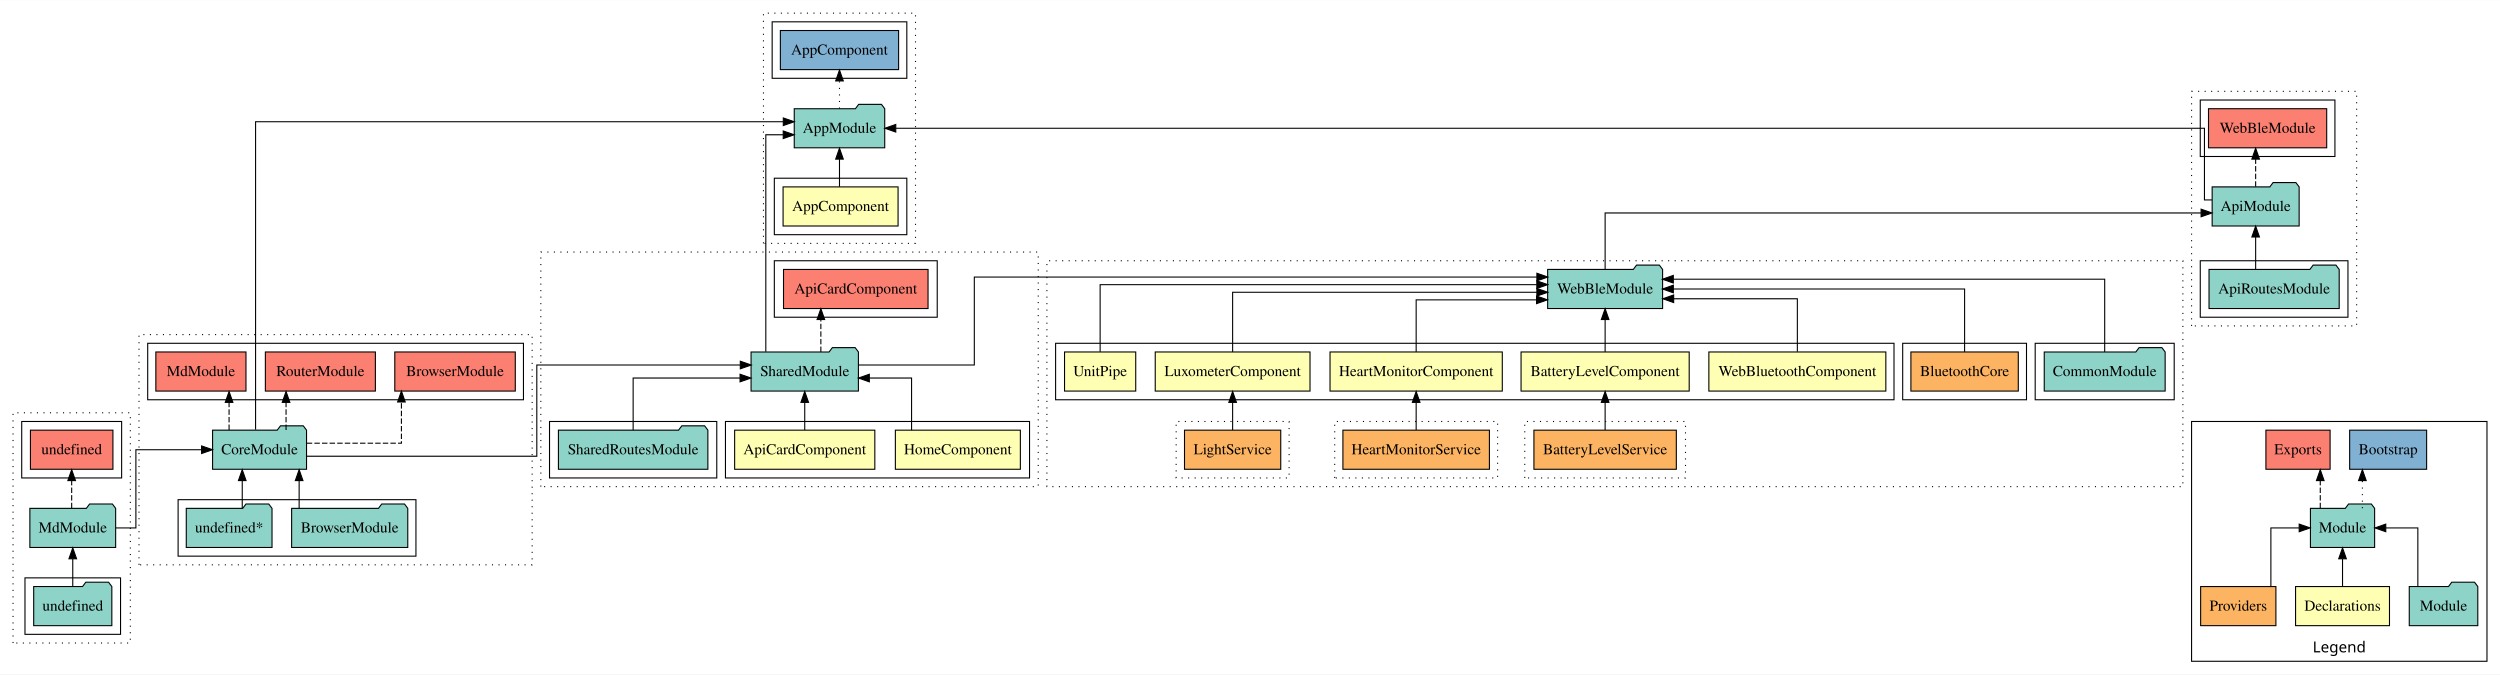
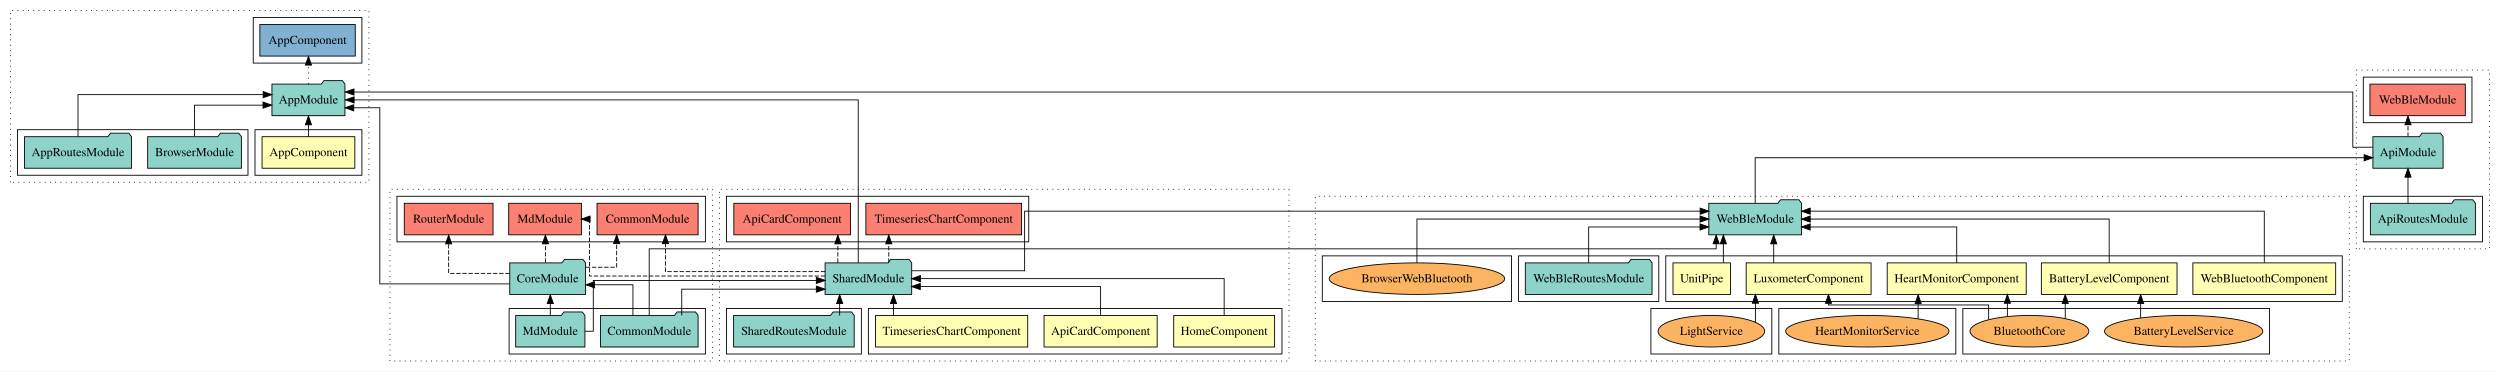
- <svg xmlns="http://www.w3.org/2000/svg" width="2302pt" height="621pt" viewBox="0.00 0.00 2302.00 620.80">
-   <g id="graph0" class="graph" transform="scale(1 1) rotate(0) translate(4 616.8)">
-     <polygon fill="white" stroke="none" points="-4,4 -4,-616.8 2298,-616.8 2298,4 -4,4" />
+ <svg xmlns="http://www.w3.org/2000/svg" width="2853pt" height="424pt" viewBox="0.00 0.00 2853.00 424.00">
+   <g id="graph0" class="graph" transform="scale(1 1) rotate(0) translate(4 420)">
+     <polygon fill="white" stroke="none" points="-4,4 -4,-420 2849,-420 2849,4 -4,4" />
    <g id="clust1" class="cluster">
-       <polygon fill="none" stroke="black" stroke-dasharray="1,5" points="8,-24.8 8,-236.8 116,-236.8 116,-24.8 8,-24.8" />
+       <polygon fill="none" stroke="black" stroke-dasharray="1,5" points="441,-8 441,-204 809,-204 809,-8 441,-8" />
    </g>
    <g id="clust3" class="cluster">
-       <polygon fill="none" stroke="black" points="19,-32.8 19,-84.8 107,-84.8 107,-32.8 19,-32.8" />
+       <polygon fill="none" stroke="black" points="577,-16 577,-68 801,-68 801,-16 577,-16" />
    </g>
    <g id="clust4" class="cluster">
-       <polygon fill="none" stroke="black" points="16,-176.8 16,-228.8 108,-228.8 108,-176.8 16,-176.8" />
+       <polygon fill="none" stroke="black" points="449,-144 449,-196 801,-196 801,-144 449,-144" />
    </g>
    <g id="clust7" class="cluster">
-       <polygon fill="none" stroke="black" stroke-dasharray="1,5" points="124,-96.8 124,-308.8 486,-308.8 486,-96.8 124,-96.8" />
-     </g>
-     <g id="clust9" class="cluster">
-       <polygon fill="none" stroke="black" points="160,-104.8 160,-156.8 379,-156.8 379,-104.8 160,-104.8" />
-     </g>
-     <g id="clust10" class="cluster">
-       <polygon fill="none" stroke="black" points="132,-248.8 132,-300.8 478,-300.8 478,-248.8 132,-248.8" />
+       <polygon fill="none" stroke="black" stroke-dasharray="1,5" points="817,-8 817,-204 1467,-204 1467,-8 817,-8" />
+     </g>
+     <g id="clust8" class="cluster">
+       <polygon fill="none" stroke="black" points="987,-16 987,-68 1459,-68 1459,-16 987,-16" />
+     </g>
+     <g id="clust12" class="cluster">
+       <polygon fill="none" stroke="black" points="825,-16 825,-68 979,-68 979,-16 825,-16" />
    </g>
    <g id="clust13" class="cluster">
-       <polygon fill="none" stroke="black" stroke-dasharray="1,5" points="494,-168.8 494,-384.8 952,-384.8 952,-168.8 494,-168.8" />
-     </g>
-     <g id="clust14" class="cluster">
-       <polygon fill="none" stroke="black" points="664,-176.8 664,-228.8 944,-228.8 944,-176.8 664,-176.8" />
+       <polygon fill="none" stroke="black" points="825,-144 825,-196 1170,-196 1170,-144 825,-144" />
+     </g>
+     <g id="clust16" class="cluster">
+       <polygon fill="none" stroke="black" stroke-dasharray="1,5" points="1497,-8 1497,-196 2677,-196 2677,-8 1497,-8" />
    </g>
    <g id="clust17" class="cluster">
-       <polygon fill="none" stroke="black" points="502,-176.8 502,-228.8 656,-228.8 656,-176.8 502,-176.8" />
-     </g>
-     <g id="clust18" class="cluster">
-       <polygon fill="none" stroke="black" points="709,-324.8 709,-376.8 859,-376.8 859,-324.8 709,-324.8" />
+       <polygon fill="none" stroke="black" points="1897,-76 1897,-128 2669,-128 2669,-76 1897,-76" />
+     </g>
+     <g id="clust19" class="cluster">
+       <polygon fill="none" stroke="black" points="2236,-16 2236,-68 2586,-68 2586,-16 2236,-16" />
+     </g>
+     <g id="clust20" class="cluster">
+       <polygon fill="none" stroke="black" points="2026,-16 2026,-68 2228,-68 2228,-16 2026,-16" />
    </g>
    <g id="clust21" class="cluster">
-       <polygon fill="none" stroke="black" stroke-dasharray="1,5" points="960,-168.8 960,-376.8 2006,-376.8 2006,-168.8 960,-168.8" />
-     </g>
-     <g id="clust22" class="cluster">
-       <polygon fill="none" stroke="black" points="968,-248.8 968,-300.8 1740,-300.8 1740,-248.8 968,-248.8" />
-     </g>
-     <g id="clust28" class="cluster">
-       <polygon fill="none" stroke="black" points="1870,-248.8 1870,-300.8 1998,-300.8 1998,-248.8 1870,-248.8" />
-     </g>
-     <g id="clust31" class="cluster">
-       <polygon fill="none" stroke="black" points="1748,-248.8 1748,-300.8 1862,-300.8 1862,-248.8 1748,-248.8" />
-     </g>
-     <g id="clust24" class="cluster">
-       <polygon fill="none" stroke="black" stroke-dasharray="1,5" points="1400,-176.8 1400,-228.8 1548,-228.8 1548,-176.8 1400,-176.8" />
-     </g>
-     <g id="clust25" class="cluster">
-       <polygon fill="none" stroke="black" stroke-dasharray="1,5" points="1225,-176.8 1225,-228.8 1375,-228.8 1375,-176.8 1225,-176.8" />
+       <polygon fill="none" stroke="black" points="1880,-16 1880,-68 2018,-68 2018,-16 1880,-16" />
+     </g>
+     <g id="clust23" class="cluster">
+       <polygon fill="none" stroke="black" points="1729,-76 1729,-128 1889,-128 1889,-76 1729,-76" />
    </g>
    <g id="clust26" class="cluster">
-       <polygon fill="none" stroke="black" stroke-dasharray="1,5" points="1079,-176.8 1079,-228.8 1183,-228.8 1183,-176.8 1079,-176.8" />
-     </g>
-     <g id="clust32" class="cluster">
-       <polygon fill="none" stroke="black" stroke-dasharray="1,5" points="2014,-316.8 2014,-532.8 2166,-532.8 2166,-316.8 2014,-316.8" />
+       <polygon fill="none" stroke="black" points="1505,-76 1505,-128 1721,-128 1721,-76 1505,-76" />
+     </g>
+     <g id="clust27" class="cluster">
+       <polygon fill="none" stroke="black" stroke-dasharray="1,5" points="2685,-136 2685,-340 2837,-340 2837,-136 2685,-136" />
+     </g>
+     <g id="clust29" class="cluster">
+       <polygon fill="none" stroke="black" points="2693,-144 2693,-196 2829,-196 2829,-144 2693,-144" />
+     </g>
+     <g id="clust30" class="cluster">
+       <polygon fill="none" stroke="black" points="2693,-280 2693,-332 2817,-332 2817,-280 2693,-280" />
+     </g>
+     <g id="clust33" class="cluster">
+       <polygon fill="none" stroke="black" stroke-dasharray="1,5" points="8,-212 8,-408 417,-408 417,-212 8,-212" />
    </g>
    <g id="clust34" class="cluster">
-       <polygon fill="none" stroke="black" points="2022,-324.8 2022,-376.8 2158,-376.8 2158,-324.8 2022,-324.8" />
-     </g>
-     <g id="clust35" class="cluster">
-       <polygon fill="none" stroke="black" points="2022,-472.8 2022,-524.8 2146,-524.8 2146,-472.8 2022,-472.8" />
+       <polygon fill="none" stroke="black" points="287,-220 287,-272 409,-272 409,-220 287,-220" />
+     </g>
+     <g id="clust36" class="cluster">
+       <polygon fill="none" stroke="black" points="16,-220 16,-272 279,-272 279,-220 16,-220" />
    </g>
    <g id="clust38" class="cluster">
-       <polygon fill="none" stroke="black" stroke-dasharray="1,5" points="699,-392.8 699,-604.8 839,-604.8 839,-392.8 699,-392.8" />
-     </g>
-     <g id="clust39" class="cluster">
-       <polygon fill="none" stroke="black" points="709,-400.8 709,-452.8 831,-452.8 831,-400.8 709,-400.8" />
-     </g>
-     <g id="clust43" class="cluster">
-       <polygon fill="none" stroke="black" points="707,-544.8 707,-596.8 831,-596.8 831,-544.8 707,-544.8" />
-     </g>
-     <g id="clust45" class="cluster">
-       <polygon fill="none" stroke="black" points="2014,-8 2014,-228.8 2286,-228.8 2286,-8 2014,-8" />
-       <text text-anchor="middle" x="2150" y="-16.2" font-family="sans-serif" font-size="14.00">Legend</text>
+       <polygon fill="none" stroke="black" points="285,-348 285,-400 409,-400 409,-348 285,-348" />
    </g>
    <g id="node1" class="node">
-       <polygon fill="#8dd3c7" stroke="black" points="98.98,-76.8 95.98,-80.8 74.98,-80.8 71.98,-76.8 27.02,-76.8 27.02,-40.8 98.98,-40.8 98.98,-76.8" />
-       <text text-anchor="middle" x="63" y="-54.6" font-family="Times,serif" font-size="14.00">undefined</text>
+       <polygon fill="#8dd3c7" stroke="black" points="792.668,-60 789.668,-64 768.668,-64 765.668,-60 681.332,-60 681.332,-24 792.668,-24 792.668,-60" />
+       <text text-anchor="middle" x="737" y="-37.8" font-family="Times,serif" font-size="14.00">CommonModule</text>
+     </g>
+     <g id="node3" class="node">
+       <polygon fill="#8dd3c7" stroke="black" points="664.262,-120 661.262,-124 640.262,-124 637.262,-120 577.738,-120 577.738,-84 664.262,-84 664.262,-120" />
+       <text text-anchor="middle" x="621" y="-97.8" font-family="Times,serif" font-size="14.00">CoreModule</text>
+     </g>
+     <g id="edge1" class="edge">
+       <path fill="none" stroke="black" d="M718.305,-60.24C718.305,-75.571 718.305,-95 718.305,-95 718.305,-95 674.53,-95 674.53,-95" />
+       <polygon fill="black" stroke="black" points="674.53,-91.5 664.53,-95 674.53,-98.5 674.53,-91.5" />
+     </g>
+     <g id="node10" class="node">
+       <polygon fill="#8dd3c7" stroke="black" points="1036.42,-120 1033.42,-124 1012.42,-124 1009.42,-120 937.577,-120 937.577,-84 1036.42,-84 1036.42,-120" />
+       <text text-anchor="middle" x="987" y="-97.8" font-family="Times,serif" font-size="14.00">SharedModule</text>
+     </g>
+     <g id="edge10" class="edge">
+       <path fill="none" stroke="black" d="M774.014,-60.147C774.014,-73.74 774.014,-90 774.014,-90 774.014,-90 927.601,-90 927.601,-90" />
+       <polygon fill="black" stroke="black" points="927.601,-93.5 937.601,-90 927.601,-86.5 927.601,-93.5" />
+     </g>
+     <g id="node19" class="node">
+       <polygon fill="#8dd3c7" stroke="black" points="2051.92,-188 2048.92,-192 2027.92,-192 2024.92,-188 1946.08,-188 1946.08,-152 2051.92,-152 2051.92,-188" />
+       <text text-anchor="middle" x="1999" y="-165.8" font-family="Times,serif" font-size="14.00">WebBleModule</text>
+     </g>
+     <g id="edge27" class="edge">
+       <path fill="none" stroke="black" d="M736.875,-60.124C736.875,-87.439 736.875,-136 736.875,-136 736.875,-136 1954.49,-136 1954.49,-136 1954.49,-136 1954.49,-141.806 1954.49,-141.806" />
+       <polygon fill="black" stroke="black" points="1950.99,-141.806 1954.49,-151.806 1957.99,-141.806 1950.99,-141.806" />
    </g>
    <g id="node2" class="node">
-       <polygon fill="#8dd3c7" stroke="black" points="102.494,-148.8 99.494,-152.8 78.494,-152.8 75.494,-148.8 23.506,-148.8 23.506,-112.8 102.494,-112.8 102.494,-148.8" />
-       <text text-anchor="middle" x="63" y="-126.6" font-family="Times,serif" font-size="14.00">MdModule</text>
-     </g>
-     <g id="edge1" class="edge">
-       <path fill="none" stroke="black" d="M63,-76.969C63,-76.969 63,-102.387 63,-102.387" />
-       <polygon fill="black" stroke="black" points="59.5,-102.387 63,-112.387 66.5,-102.387 59.5,-102.387" />
-     </g>
-     <g id="node3" class="node">
-       <polygon fill="#fb8072" stroke="black" points="99.982,-220.8 24.018,-220.8 24.018,-184.8 99.982,-184.8 99.982,-220.8" />
-       <text text-anchor="middle" x="62" y="-198.6" font-family="Times,serif" font-size="14.00">undefined </text>
+       <polygon fill="#8dd3c7" stroke="black" points="663.494,-60 660.494,-64 639.494,-64 636.494,-60 584.506,-60 584.506,-24 663.494,-24 663.494,-60" />
+       <text text-anchor="middle" x="624" y="-37.8" font-family="Times,serif" font-size="14.00">MdModule</text>
    </g>
    <g id="edge2" class="edge">
-       <path fill="none" stroke="black" stroke-dasharray="5,2" d="M62,-148.969C62,-148.969 62,-174.387 62,-174.387" />
-       <polygon fill="black" stroke="black" points="58.5,-174.387 62,-184.387 65.5,-174.387 58.5,-174.387" />
+       <path fill="none" stroke="black" d="M624,-60.002C624,-60.002 624,-73.595 624,-73.595" />
+       <polygon fill="black" stroke="black" points="620.5,-73.595 624,-83.595 627.5,-73.595 620.5,-73.595" />
+     </g>
+     <g id="edge9" class="edge">
+       <path fill="none" stroke="black" d="M663.61,-42C669.189,-42 673.071,-42 673.071,-42 673.071,-42 673.071,-100 673.071,-100 673.071,-100 927.603,-100 927.603,-100" />
+       <polygon fill="black" stroke="black" points="927.603,-103.5 937.603,-100 927.603,-96.5 927.603,-103.5" />
+     </g>
+     <g id="node4" class="node">
+       <polygon fill="#fb8072" stroke="black" points="792.668,-188 677.332,-188 677.332,-152 792.668,-152 792.668,-188" />
+       <text text-anchor="middle" x="735" y="-165.8" font-family="Times,serif" font-size="14.00">CommonModule </text>
+     </g>
+     <g id="edge3" class="edge">
+       <path fill="none" stroke="black" stroke-dasharray="5,2" d="M664.513,-115C682.723,-115 699.736,-115 699.736,-115 699.736,-115 699.736,-141.991 699.736,-141.991" />
+       <polygon fill="black" stroke="black" points="696.236,-141.991 699.736,-151.991 703.236,-141.991 696.236,-141.991" />
+     </g>
+     <g id="node5" class="node">
+       <polygon fill="#fb8072" stroke="black" points="558.652,-188 457.348,-188 457.348,-152 558.652,-152 558.652,-188" />
+       <text text-anchor="middle" x="508" y="-165.8" font-family="Times,serif" font-size="14.00">RouterModule </text>
+     </g>
+     <g id="edge4" class="edge">
+       <path fill="none" stroke="black" stroke-dasharray="5,2" d="M577.634,-108C545.768,-108 508,-108 508,-108 508,-108 508,-141.733 508,-141.733" />
+       <polygon fill="black" stroke="black" points="504.5,-141.733 508,-151.733 511.5,-141.733 504.5,-141.733" />
    </g>
    <g id="node6" class="node">
-       <polygon fill="#8dd3c7" stroke="black" points="278.262,-220.8 275.262,-224.8 254.262,-224.8 251.262,-220.8 191.738,-220.8 191.738,-184.8 278.262,-184.8 278.262,-220.8" />
-       <text text-anchor="middle" x="235" y="-198.6" font-family="Times,serif" font-size="14.00">CoreModule</text>
+       <polygon fill="#fb8072" stroke="black" points="659.496,-188 576.504,-188 576.504,-152 659.496,-152 659.496,-188" />
+       <text text-anchor="middle" x="618" y="-165.8" font-family="Times,serif" font-size="14.00">MdModule </text>
    </g>
    <g id="edge5" class="edge">
-       <path fill="none" stroke="black" d="M102.734,-130.8C112.951,-130.8 121.125,-130.8 121.125,-130.8 121.125,-130.8 121.125,-202.8 121.125,-202.8 121.125,-202.8 181.624,-202.8 181.624,-202.8" />
-       <polygon fill="black" stroke="black" points="181.624,-206.3 191.624,-202.8 181.624,-199.3 181.624,-206.3" />
-     </g>
-     <g id="node4" class="node">
-       <polygon fill="#8dd3c7" stroke="black" points="371.473,-148.8 368.473,-152.8 347.473,-152.8 344.473,-148.8 264.527,-148.8 264.527,-112.8 371.473,-112.8 371.473,-148.8" />
-       <text text-anchor="middle" x="318" y="-126.6" font-family="Times,serif" font-size="14.00">BrowserModule</text>
-     </g>
-     <g id="edge3" class="edge">
-       <path fill="none" stroke="black" d="M271.447,-148.969C271.447,-148.969 271.447,-174.387 271.447,-174.387" />
-       <polygon fill="black" stroke="black" points="267.947,-174.387 271.447,-184.387 274.947,-174.387 267.947,-174.387" />
-     </g>
-     <g id="node5" class="node">
-       <polygon fill="#8dd3c7" stroke="black" points="246.48,-148.8 243.48,-152.8 222.48,-152.8 219.48,-148.8 167.52,-148.8 167.52,-112.8 246.48,-112.8 246.48,-148.8" />
-       <text text-anchor="middle" x="207" y="-126.6" font-family="Times,serif" font-size="14.00">undefined*</text>
-     </g>
-     <g id="edge4" class="edge">
-       <path fill="none" stroke="black" d="M219.055,-148.969C219.055,-148.969 219.055,-174.387 219.055,-174.387" />
-       <polygon fill="black" stroke="black" points="215.555,-174.387 219.055,-184.387 222.555,-174.387 215.555,-174.387" />
+       <path fill="none" stroke="black" stroke-dasharray="5,2" d="M618.433,-120.223C618.433,-120.223 618.433,-141.727 618.433,-141.727" />
+       <polygon fill="black" stroke="black" points="614.933,-141.727 618.433,-151.727 621.933,-141.727 614.933,-141.727" />
+     </g>
+     <g id="node30" class="node">
+       <polygon fill="#8dd3c7" stroke="black" points="389.657,-324 386.657,-328 365.657,-328 362.657,-324 306.343,-324 306.343,-288 389.657,-288 389.657,-324" />
+       <text text-anchor="middle" x="348" y="-301.8" font-family="Times,serif" font-size="14.00">AppModule</text>
+     </g>
+     <g id="edge35" class="edge">
+       <path fill="none" stroke="black" d="M577.534,-96C521.017,-96 429.447,-96 429.447,-96 429.447,-96 429.447,-297 429.447,-297 429.447,-297 399.678,-297 399.678,-297" />
+       <polygon fill="black" stroke="black" points="399.678,-293.5 389.678,-297 399.678,-300.5 399.678,-293.5" />
    </g>
    <g id="node7" class="node">
-       <polygon fill="#fb8072" stroke="black" points="470.474,-292.8 359.526,-292.8 359.526,-256.8 470.474,-256.8 470.474,-292.8" />
-       <text text-anchor="middle" x="415" y="-270.6" font-family="Times,serif" font-size="14.00">BrowserModule </text>
+       <polygon fill="#ffffb3" stroke="black" points="1168.85,-60 995.147,-60 995.147,-24 1168.85,-24 1168.85,-60" />
+       <text text-anchor="middle" x="1082" y="-37.8" font-family="Times,serif" font-size="14.00">TimeseriesChartComponent</text>
    </g>
    <g id="edge6" class="edge">
-       <path fill="none" stroke="black" stroke-dasharray="5,2" d="M278.496,-208.8C316.495,-208.8 365.625,-208.8 365.625,-208.8 365.625,-208.8 365.625,-246.765 365.625,-246.765" />
-       <polygon fill="black" stroke="black" points="362.125,-246.765 365.625,-256.765 369.125,-246.765 362.125,-246.765" />
+       <path fill="none" stroke="black" d="M1015.64,-60.002C1015.64,-60.002 1015.64,-73.595 1015.64,-73.595" />
+       <polygon fill="black" stroke="black" points="1012.14,-73.595 1015.64,-83.595 1019.14,-73.595 1012.14,-73.595" />
    </g>
    <g id="node8" class="node">
-       <polygon fill="#fb8072" stroke="black" points="341.652,-292.8 240.348,-292.8 240.348,-256.8 341.652,-256.8 341.652,-292.8" />
-       <text text-anchor="middle" x="291" y="-270.6" font-family="Times,serif" font-size="14.00">RouterModule </text>
+       <polygon fill="#ffffb3" stroke="black" points="1450.55,-60 1335.45,-60 1335.45,-24 1450.55,-24 1450.55,-60" />
+       <text text-anchor="middle" x="1393" y="-37.8" font-family="Times,serif" font-size="14.00">HomeComponent</text>
    </g>
    <g id="edge7" class="edge">
-       <path fill="none" stroke="black" stroke-dasharray="5,2" d="M259.402,-220.969C259.402,-220.969 259.402,-246.387 259.402,-246.387" />
-       <polygon fill="black" stroke="black" points="255.902,-246.387 259.402,-256.387 262.902,-246.387 255.902,-246.387" />
+       <path fill="none" stroke="black" d="M1393,-60.002C1393,-77.675 1393,-102 1393,-102 1393,-102 1046.38,-102 1046.38,-102" />
+       <polygon fill="black" stroke="black" points="1046.38,-98.5 1036.38,-102 1046.38,-105.5 1046.38,-98.5" />
    </g>
    <g id="node9" class="node">
-       <polygon fill="#fb8072" stroke="black" points="222.496,-292.8 139.504,-292.8 139.504,-256.8 222.496,-256.8 222.496,-292.8" />
-       <text text-anchor="middle" x="181" y="-270.6" font-family="Times,serif" font-size="14.00">MdModule </text>
+       <polygon fill="#ffffb3" stroke="black" points="1316.54,-60 1187.46,-60 1187.46,-24 1316.54,-24 1316.54,-60" />
+       <text text-anchor="middle" x="1252" y="-37.8" font-family="Times,serif" font-size="14.00">ApiCardComponent</text>
    </g>
    <g id="edge8" class="edge">
-       <path fill="none" stroke="black" stroke-dasharray="5,2" d="M206.933,-220.969C206.933,-220.969 206.933,-246.387 206.933,-246.387" />
-       <polygon fill="black" stroke="black" points="203.433,-246.387 206.933,-256.387 210.433,-246.387 203.433,-246.387" />
+       <path fill="none" stroke="black" d="M1252,-60.124C1252,-74.783 1252,-93 1252,-93 1252,-93 1046.22,-93 1046.22,-93" />
+       <polygon fill="black" stroke="black" points="1046.22,-89.5 1036.22,-93 1046.22,-96.5 1046.22,-89.5" />
+     </g>
+     <g id="edge13" class="edge">
+       <path fill="none" stroke="black" stroke-dasharray="5,2" d="M937.61,-110C869.604,-110 755.445,-110 755.445,-110 755.445,-110 755.445,-141.998 755.445,-141.998" />
+       <polygon fill="black" stroke="black" points="751.945,-141.998 755.445,-151.998 758.945,-141.998 751.945,-141.998" />
+     </g>
+     <g id="edge12" class="edge">
+       <path fill="none" stroke="black" stroke-dasharray="5,2" d="M937.619,-105C848.222,-105 668.726,-105 668.726,-105 668.726,-105 668.726,-170 668.726,-170 668.726,-170 667.796,-170 667.796,-170" />
+       <polygon fill="black" stroke="black" points="669.422,-166.5 659.422,-170 669.422,-173.5 669.422,-166.5" />
    </g>
    <g id="node12" class="node">
-       <polygon fill="#8dd3c7" stroke="black" points="786.423,-292.8 783.423,-296.8 762.423,-296.8 759.423,-292.8 687.577,-292.8 687.577,-256.8 786.423,-256.8 786.423,-292.8" />
-       <text text-anchor="middle" x="737" y="-270.6" font-family="Times,serif" font-size="14.00">SharedModule</text>
+       <polygon fill="#fb8072" stroke="black" points="1161.85,-188 984.147,-188 984.147,-152 1161.85,-152 1161.85,-188" />
+       <text text-anchor="middle" x="1073" y="-165.8" font-family="Times,serif" font-size="14.00">TimeseriesChartComponent </text>
+     </g>
+     <g id="edge14" class="edge">
+       <path fill="none" stroke="black" stroke-dasharray="5,2" d="M1010.27,-120.223C1010.27,-120.223 1010.27,-141.727 1010.27,-141.727" />
+       <polygon fill="black" stroke="black" points="1006.77,-141.727 1010.27,-151.727 1013.77,-141.727 1006.77,-141.727" />
+     </g>
+     <g id="node13" class="node">
+       <polygon fill="#fb8072" stroke="black" points="966.541,-188 833.459,-188 833.459,-152 966.541,-152 966.541,-188" />
+       <text text-anchor="middle" x="900" y="-165.8" font-family="Times,serif" font-size="14.00">ApiCardComponent </text>
+     </g>
+     <g id="edge15" class="edge">
+       <path fill="none" stroke="black" stroke-dasharray="5,2" d="M952.155,-120.223C952.155,-120.223 952.155,-141.727 952.155,-141.727" />
+       <polygon fill="black" stroke="black" points="948.655,-141.727 952.155,-151.727 955.655,-141.727 948.655,-141.727" />
+     </g>
+     <g id="edge28" class="edge">
+       <path fill="none" stroke="black" d="M1036.67,-111C1089.42,-111 1165.3,-111 1165.3,-111 1165.3,-111 1165.3,-179 1165.3,-179 1165.3,-179 1936.22,-179 1936.22,-179" />
+       <polygon fill="black" stroke="black" points="1936.22,-182.5 1946.22,-179 1936.22,-175.5 1936.22,-182.5" />
+     </g>
+     <g id="edge37" class="edge">
+       <path fill="none" stroke="black" d="M975.422,-120.104C975.422,-170.03 975.422,-306 975.422,-306 975.422,-306 400.141,-306 400.141,-306" />
+       <polygon fill="black" stroke="black" points="400.141,-302.5 390.141,-306 400.141,-309.5 400.141,-302.5" />
+     </g>
+     <g id="node11" class="node">
+       <polygon fill="#8dd3c7" stroke="black" points="970.809,-60 967.809,-64 946.809,-64 943.809,-60 833.191,-60 833.191,-24 970.809,-24 970.809,-60" />
+       <text text-anchor="middle" x="902" y="-37.8" font-family="Times,serif" font-size="14.00">SharedRoutesModule</text>
    </g>
    <g id="edge11" class="edge">
-       <path fill="none" stroke="black" d="M278.307,-196.8C351.142,-196.8 490.291,-196.8 490.291,-196.8 490.291,-196.8 490.291,-280.8 490.291,-280.8 490.291,-280.8 677.668,-280.8 677.668,-280.8" />
-       <polygon fill="black" stroke="black" points="677.668,-284.3 687.668,-280.8 677.668,-277.3 677.668,-284.3" />
-     </g>
-     <g id="node30" class="node">
-       <polygon fill="#8dd3c7" stroke="black" points="810.657,-516.8 807.657,-520.8 786.657,-520.8 783.657,-516.8 727.343,-516.8 727.343,-480.8 810.657,-480.8 810.657,-516.8" />
-       <text text-anchor="middle" x="769" y="-494.6" font-family="Times,serif" font-size="14.00">AppModule</text>
+       <path fill="none" stroke="black" d="M954.222,-60.002C954.222,-60.002 954.222,-73.595 954.222,-73.595" />
+       <polygon fill="black" stroke="black" points="950.722,-73.595 954.222,-83.595 957.722,-73.595 950.722,-73.595" />
+     </g>
+     <g id="node14" class="node">
+       <polygon fill="#ffffb3" stroke="black" points="2661.48,-120 2498.52,-120 2498.52,-84 2661.48,-84 2661.48,-120" />
+       <text text-anchor="middle" x="2580" y="-97.8" font-family="Times,serif" font-size="14.00">WebBluetoothComponent</text>
+     </g>
+     <g id="edge16" class="edge">
+       <path fill="none" stroke="black" d="M2580,-120.248C2580,-143.018 2580,-179 2580,-179 2580,-179 2061.84,-179 2061.84,-179" />
+       <polygon fill="black" stroke="black" points="2061.84,-175.5 2051.84,-179 2061.84,-182.5 2061.84,-175.5" />
+     </g>
+     <g id="node15" class="node">
+       <polygon fill="#ffffb3" stroke="black" points="2480.41,-120 2325.59,-120 2325.59,-84 2480.41,-84 2480.41,-120" />
+       <text text-anchor="middle" x="2403" y="-97.8" font-family="Times,serif" font-size="14.00">BatteryLevelComponent</text>
+     </g>
+     <g id="edge17" class="edge">
+       <path fill="none" stroke="black" d="M2403,-120.223C2403,-140.365 2403,-170 2403,-170 2403,-170 2061.82,-170 2061.82,-170" />
+       <polygon fill="black" stroke="black" points="2061.82,-166.5 2051.82,-170 2061.82,-173.5 2061.82,-166.5" />
+     </g>
+     <g id="node16" class="node">
+       <polygon fill="#ffffb3" stroke="black" points="2308.31,-120 2149.69,-120 2149.69,-84 2308.31,-84 2308.31,-120" />
+       <text text-anchor="middle" x="2229" y="-97.8" font-family="Times,serif" font-size="14.00">HeartMonitorComponent</text>
+     </g>
+     <g id="edge20" class="edge">
+       <path fill="none" stroke="black" d="M2229,-120.023C2229,-137.373 2229,-161 2229,-161 2229,-161 2061.77,-161 2061.77,-161" />
+       <polygon fill="black" stroke="black" points="2061.77,-157.5 2051.77,-161 2061.77,-164.5 2061.77,-157.5" />
+     </g>
+     <g id="node17" class="node">
+       <polygon fill="#ffffb3" stroke="black" points="2131.26,-120 1988.74,-120 1988.74,-84 2131.26,-84 2131.26,-120" />
+       <text text-anchor="middle" x="2060" y="-97.8" font-family="Times,serif" font-size="14.00">LuxometerComponent</text>
+     </g>
+     <g id="edge23" class="edge">
+       <path fill="none" stroke="black" d="M2020.17,-120.223C2020.17,-120.223 2020.17,-141.727 2020.17,-141.727" />
+       <polygon fill="black" stroke="black" points="2016.67,-141.727 2020.17,-151.727 2023.67,-141.727 2016.67,-141.727" />
+     </g>
+     <g id="node18" class="node">
+       <polygon fill="#ffffb3" stroke="black" points="1970.78,-120 1905.22,-120 1905.22,-84 1970.78,-84 1970.78,-120" />
+       <text text-anchor="middle" x="1938" y="-97.8" font-family="Times,serif" font-size="14.00">UnitPipe</text>
+     </g>
+     <g id="edge26" class="edge">
+       <path fill="none" stroke="black" d="M1962.69,-120.223C1962.69,-120.223 1962.69,-141.727 1962.69,-141.727" />
+       <polygon fill="black" stroke="black" points="1959.19,-141.727 1962.69,-151.727 1966.19,-141.727 1959.19,-141.727" />
+     </g>
+     <g id="node27" class="node">
+       <polygon fill="#8dd3c7" stroke="black" points="2784.05,-264 2781.05,-268 2760.05,-268 2757.05,-264 2703.95,-264 2703.95,-228 2784.05,-228 2784.05,-264" />
+       <text text-anchor="middle" x="2744" y="-241.8" font-family="Times,serif" font-size="14.00">ApiModule</text>
+     </g>
+     <g id="edge31" class="edge">
+       <path fill="none" stroke="black" d="M1999,-188.027C1999,-208.767 1999,-240 1999,-240 1999,-240 2693.95,-240 2693.95,-240" />
+       <polygon fill="black" stroke="black" points="2693.95,-243.5 2703.95,-240 2693.95,-236.5 2693.95,-243.5" />
+     </g>
+     <g id="node20" class="node">
+       <ellipse fill="#fdb462" stroke="black" cx="2488" cy="-42" rx="90.302" ry="18" />
+       <text text-anchor="middle" x="2488" y="-37.8" font-family="Times,serif" font-size="14.00">BatteryLevelService</text>
+     </g>
+     <g id="edge18" class="edge">
+       <path fill="none" stroke="black" d="M2438.9,-57.141C2438.9,-57.141 2438.9,-73.652 2438.9,-73.652" />
+       <polygon fill="black" stroke="black" points="2435.4,-73.651 2438.9,-83.652 2442.4,-73.652 2435.4,-73.651" />
+     </g>
+     <g id="node21" class="node">
+       <ellipse fill="#fdb462" stroke="black" cx="2312" cy="-42" rx="67.797" ry="18" />
+       <text text-anchor="middle" x="2312" y="-37.8" font-family="Times,serif" font-size="14.00">BluetoothCore</text>
+     </g>
+     <g id="edge19" class="edge">
+       <path fill="none" stroke="black" d="M2352.85,-56.524C2352.85,-56.524 2352.85,-73.738 2352.85,-73.738" />
+       <polygon fill="black" stroke="black" points="2349.35,-73.738 2352.85,-83.738 2356.35,-73.738 2349.35,-73.738" />
+     </g>
+     <g id="edge22" class="edge">
+       <path fill="none" stroke="black" d="M2286.8,-59.033C2286.8,-59.033 2286.8,-73.876 2286.8,-73.876" />
+       <polygon fill="black" stroke="black" points="2283.3,-73.876 2286.8,-83.876 2290.3,-73.876 2283.3,-73.876" />
+     </g>
+     <g id="edge25" class="edge">
+       <path fill="none" stroke="black" d="M2265.45,-55.246C2265.45,-63.282 2265.45,-72 2265.45,-72 2265.45,-72 2082.65,-72 2082.65,-72 2082.65,-72 2082.65,-73.857 2082.65,-73.857" />
+       <polygon fill="black" stroke="black" points="2079.15,-73.857 2082.65,-83.857 2086.15,-73.857 2079.15,-73.857" />
+     </g>
+     <g id="node22" class="node">
+       <ellipse fill="#fdb462" stroke="black" cx="2127" cy="-42" rx="93.174" ry="18" />
+       <text text-anchor="middle" x="2127" y="-37.8" font-family="Times,serif" font-size="14.00">HeartMonitorService</text>
+     </g>
+     <g id="edge21" class="edge">
+       <path fill="none" stroke="black" d="M2184.97,-56.219C2184.97,-56.219 2184.97,-73.562 2184.97,-73.562" />
+       <polygon fill="black" stroke="black" points="2181.47,-73.562 2184.97,-83.562 2188.47,-73.562 2181.47,-73.562" />
+     </g>
+     <g id="node23" class="node">
+       <ellipse fill="#fdb462" stroke="black" cx="1949" cy="-42" rx="60.831" ry="18" />
+       <text text-anchor="middle" x="1949" y="-37.8" font-family="Times,serif" font-size="14.00">LightService</text>
+     </g>
+     <g id="edge24" class="edge">
+       <path fill="none" stroke="black" d="M1999.27,-52.178C1999.27,-52.178 1999.27,-73.99 1999.27,-73.99" />
+       <polygon fill="black" stroke="black" points="1995.77,-73.99 1999.27,-83.99 2002.77,-73.99 1995.77,-73.99" />
+     </g>
+     <g id="node24" class="node">
+       <polygon fill="#8dd3c7" stroke="black" points="1881.31,-120 1878.31,-124 1857.31,-124 1854.31,-120 1736.69,-120 1736.69,-84 1881.31,-84 1881.31,-120" />
+       <text text-anchor="middle" x="1809" y="-97.8" font-family="Times,serif" font-size="14.00">WebBleRoutesModule</text>
    </g>
    <g id="edge29" class="edge">
-       <path fill="none" stroke="black" d="M231.336,-221.237C231.336,-286.806 231.336,-504.8 231.336,-504.8 231.336,-504.8 717.258,-504.8 717.258,-504.8" />
-       <polygon fill="black" stroke="black" points="717.258,-508.3 727.258,-504.8 717.258,-501.3 717.258,-508.3" />
-     </g>
-     <g id="node10" class="node">
-       <polygon fill="#ffffb3" stroke="black" points="935.545,-220.8 820.455,-220.8 820.455,-184.8 935.545,-184.8 935.545,-220.8" />
-       <text text-anchor="middle" x="878" y="-198.6" font-family="Times,serif" font-size="14.00">HomeComponent</text>
-     </g>
-     <g id="edge9" class="edge">
-       <path fill="none" stroke="black" d="M835.374,-220.835C835.374,-240.376 835.374,-268.8 835.374,-268.8 835.374,-268.8 796.475,-268.8 796.475,-268.8" />
-       <polygon fill="black" stroke="black" points="796.475,-265.3 786.475,-268.8 796.475,-272.3 796.475,-265.3" />
-     </g>
-     <g id="node11" class="node">
-       <polygon fill="#ffffb3" stroke="black" points="801.542,-220.8 672.458,-220.8 672.458,-184.8 801.542,-184.8 801.542,-220.8" />
-       <text text-anchor="middle" x="737" y="-198.6" font-family="Times,serif" font-size="14.00">ApiCardComponent</text>
-     </g>
-     <g id="edge10" class="edge">
-       <path fill="none" stroke="black" d="M737,-220.969C737,-220.969 737,-246.387 737,-246.387" />
-       <polygon fill="black" stroke="black" points="733.5,-246.387 737,-256.387 740.5,-246.387 733.5,-246.387" />
-     </g>
-     <g id="node14" class="node">
-       <polygon fill="#fb8072" stroke="black" points="850.541,-368.8 717.459,-368.8 717.459,-332.8 850.541,-332.8 850.541,-368.8" />
-       <text text-anchor="middle" x="784" y="-346.6" font-family="Times,serif" font-size="14.00">ApiCardComponent </text>
-     </g>
-     <g id="edge13" class="edge">
-       <path fill="none" stroke="black" stroke-dasharray="5,2" d="M751.845,-292.811C751.845,-292.811 751.845,-322.655 751.845,-322.655" />
-       <polygon fill="black" stroke="black" points="748.345,-322.655 751.845,-332.655 755.345,-322.655 748.345,-322.655" />
-     </g>
-     <g id="node20" class="node">
-       <polygon fill="#8dd3c7" stroke="black" points="1526.92,-368.8 1523.92,-372.8 1502.92,-372.8 1499.92,-368.8 1421.08,-368.8 1421.08,-332.8 1526.92,-332.8 1526.92,-368.8" />
-       <text text-anchor="middle" x="1474" y="-346.6" font-family="Times,serif" font-size="14.00">WebBleModule</text>
-     </g>
-     <g id="edge23" class="edge">
-       <path fill="none" stroke="black" d="M786.406,-280.8C832.152,-280.8 893.146,-280.8 893.146,-280.8 893.146,-280.8 893.146,-361.8 893.146,-361.8 893.146,-361.8 1411.17,-361.8 1411.17,-361.8" />
-       <polygon fill="black" stroke="black" points="1411.17,-365.3 1421.17,-361.8 1411.17,-358.3 1411.17,-365.3" />
+       <path fill="none" stroke="black" d="M1809,-120.023C1809,-137.373 1809,-161 1809,-161 1809,-161 1936.07,-161 1936.07,-161" />
+       <polygon fill="black" stroke="black" points="1936.07,-164.5 1946.07,-161 1936.07,-157.5 1936.07,-164.5" />
+     </g>
+     <g id="node25" class="node">
+       <ellipse fill="#fdb462" stroke="black" cx="1613" cy="-102" rx="100.141" ry="18" />
+       <text text-anchor="middle" x="1613" y="-97.8" font-family="Times,serif" font-size="14.00">BrowserWebBluetooth</text>
    </g>
    <g id="edge30" class="edge">
-       <path fill="none" stroke="black" d="M701.16,-293.012C701.16,-345.406 701.16,-492.8 701.16,-492.8 701.16,-492.8 717.195,-492.8 717.195,-492.8" />
-       <polygon fill="black" stroke="black" points="717.195,-496.3 727.195,-492.8 717.194,-489.3 717.195,-496.3" />
-     </g>
-     <g id="node13" class="node">
-       <polygon fill="#8dd3c7" stroke="black" points="647.809,-220.8 644.809,-224.8 623.809,-224.8 620.809,-220.8 510.191,-220.8 510.191,-184.8 647.809,-184.8 647.809,-220.8" />
-       <text text-anchor="middle" x="579" y="-198.6" font-family="Times,serif" font-size="14.00">SharedRoutesModule</text>
-     </g>
-     <g id="edge12" class="edge">
-       <path fill="none" stroke="black" d="M579,-220.835C579,-240.376 579,-268.8 579,-268.8 579,-268.8 677.441,-268.8 677.441,-268.8" />
-       <polygon fill="black" stroke="black" points="677.441,-272.3 687.441,-268.8 677.441,-265.3 677.441,-272.3" />
-     </g>
-     <g id="node15" class="node">
-       <polygon fill="#ffffb3" stroke="black" points="1732.48,-292.8 1569.52,-292.8 1569.52,-256.8 1732.48,-256.8 1732.48,-292.8" />
-       <text text-anchor="middle" x="1651" y="-270.6" font-family="Times,serif" font-size="14.00">WebBluetoothComponent</text>
-     </g>
-     <g id="edge14" class="edge">
-       <path fill="none" stroke="black" d="M1651,-293.108C1651,-312.946 1651,-341.8 1651,-341.8 1651,-341.8 1537.11,-341.8 1537.11,-341.8" />
-       <polygon fill="black" stroke="black" points="1537.11,-338.3 1527.11,-341.8 1537.11,-345.3 1537.11,-338.3" />
-     </g>
-     <g id="node16" class="node">
-       <polygon fill="#ffffb3" stroke="black" points="1551.41,-292.8 1396.59,-292.8 1396.59,-256.8 1551.41,-256.8 1551.41,-292.8" />
-       <text text-anchor="middle" x="1474" y="-270.6" font-family="Times,serif" font-size="14.00">BatteryLevelComponent</text>
-     </g>
-     <g id="edge15" class="edge">
-       <path fill="none" stroke="black" d="M1474,-292.811C1474,-292.811 1474,-322.655 1474,-322.655" />
-       <polygon fill="black" stroke="black" points="1470.5,-322.655 1474,-332.655 1477.5,-322.655 1470.5,-322.655" />
-     </g>
-     <g id="node17" class="node">
-       <polygon fill="#ffffb3" stroke="black" points="1379.31,-292.8 1220.69,-292.8 1220.69,-256.8 1379.31,-256.8 1379.31,-292.8" />
-       <text text-anchor="middle" x="1300" y="-270.6" font-family="Times,serif" font-size="14.00">HeartMonitorComponent</text>
-     </g>
-     <g id="edge17" class="edge">
-       <path fill="none" stroke="black" d="M1300,-292.835C1300,-312.376 1300,-340.8 1300,-340.8 1300,-340.8 1410.85,-340.8 1410.85,-340.8" />
-       <polygon fill="black" stroke="black" points="1410.85,-344.3 1420.85,-340.8 1410.85,-337.3 1410.85,-344.3" />
-     </g>
-     <g id="node18" class="node">
-       <polygon fill="#ffffb3" stroke="black" points="1202.26,-292.8 1059.74,-292.8 1059.74,-256.8 1202.26,-256.8 1202.26,-292.8" />
-       <text text-anchor="middle" x="1131" y="-270.6" font-family="Times,serif" font-size="14.00">LuxometerComponent</text>
-     </g>
-     <g id="edge19" class="edge">
-       <path fill="none" stroke="black" d="M1131,-292.845C1131,-314.462 1131,-347.8 1131,-347.8 1131,-347.8 1411.16,-347.8 1411.16,-347.8" />
-       <polygon fill="black" stroke="black" points="1411.16,-351.3 1421.16,-347.8 1411.16,-344.3 1411.16,-351.3" />
-     </g>
-     <g id="node19" class="node">
-       <polygon fill="#ffffb3" stroke="black" points="1041.78,-292.8 976.224,-292.8 976.224,-256.8 1041.78,-256.8 1041.78,-292.8" />
-       <text text-anchor="middle" x="1009" y="-270.6" font-family="Times,serif" font-size="14.00">UnitPipe</text>
-     </g>
-     <g id="edge21" class="edge">
-       <path fill="none" stroke="black" d="M1009,-292.953C1009,-316.557 1009,-354.8 1009,-354.8 1009,-354.8 1411.11,-354.8 1411.11,-354.8" />
-       <polygon fill="black" stroke="black" points="1411.11,-358.3 1421.11,-354.8 1411.11,-351.3 1411.11,-358.3" />
-     </g>
-     <g id="node27" class="node">
-       <polygon fill="#8dd3c7" stroke="black" points="2113.05,-444.8 2110.05,-448.8 2089.05,-448.8 2086.05,-444.8 2032.95,-444.8 2032.95,-408.8 2113.05,-408.8 2113.05,-444.8" />
-       <text text-anchor="middle" x="2073" y="-422.6" font-family="Times,serif" font-size="14.00">ApiModule</text>
-     </g>
-     <g id="edge25" class="edge">
-       <path fill="none" stroke="black" d="M1474,-368.827C1474,-389.567 1474,-420.8 1474,-420.8 1474,-420.8 2022.77,-420.8 2022.77,-420.8" />
-       <polygon fill="black" stroke="black" points="2022.77,-424.3 2032.77,-420.8 2022.77,-417.3 2022.77,-424.3" />
-     </g>
-     <g id="node21" class="node">
-       <polygon fill="#fdb462" stroke="black" points="1539.56,-220.8 1408.44,-220.8 1408.44,-184.8 1539.56,-184.8 1539.56,-220.8" />
-       <text text-anchor="middle" x="1474" y="-198.6" font-family="Times,serif" font-size="14.00">BatteryLevelService</text>
-     </g>
-     <g id="edge16" class="edge">
-       <path fill="none" stroke="black" d="M1474,-220.969C1474,-220.969 1474,-246.387 1474,-246.387" />
-       <polygon fill="black" stroke="black" points="1470.5,-246.387 1474,-256.387 1477.5,-246.387 1470.5,-246.387" />
-     </g>
-     <g id="node22" class="node">
-       <polygon fill="#fdb462" stroke="black" points="1367.45,-220.8 1232.55,-220.8 1232.55,-184.8 1367.45,-184.8 1367.45,-220.8" />
-       <text text-anchor="middle" x="1300" y="-198.6" font-family="Times,serif" font-size="14.00">HeartMonitorService</text>
-     </g>
-     <g id="edge18" class="edge">
-       <path fill="none" stroke="black" d="M1300,-220.969C1300,-220.969 1300,-246.387 1300,-246.387" />
-       <polygon fill="black" stroke="black" points="1296.5,-246.387 1300,-256.387 1303.5,-246.387 1296.5,-246.387" />
-     </g>
-     <g id="node23" class="node">
-       <polygon fill="#fdb462" stroke="black" points="1175.31,-220.8 1086.69,-220.8 1086.69,-184.8 1175.31,-184.8 1175.31,-220.8" />
-       <text text-anchor="middle" x="1131" y="-198.6" font-family="Times,serif" font-size="14.00">LightService</text>
-     </g>
-     <g id="edge20" class="edge">
-       <path fill="none" stroke="black" d="M1131,-220.969C1131,-220.969 1131,-246.387 1131,-246.387" />
-       <polygon fill="black" stroke="black" points="1127.5,-246.387 1131,-256.387 1134.5,-246.387 1127.5,-246.387" />
-     </g>
-     <g id="node24" class="node">
-       <polygon fill="#8dd3c7" stroke="black" points="1989.67,-292.8 1986.67,-296.8 1965.67,-296.8 1962.67,-292.8 1878.33,-292.8 1878.33,-256.8 1989.67,-256.8 1989.67,-292.8" />
-       <text text-anchor="middle" x="1934" y="-270.6" font-family="Times,serif" font-size="14.00">CommonModule</text>
-     </g>
-     <g id="edge22" class="edge">
-       <path fill="none" stroke="black" d="M1934,-292.826C1934,-317.777 1934,-359.8 1934,-359.8 1934,-359.8 1536.77,-359.8 1536.77,-359.8" />
-       <polygon fill="black" stroke="black" points="1536.77,-356.3 1526.77,-359.8 1536.77,-363.3 1536.77,-356.3" />
-     </g>
-     <g id="node25" class="node">
-       <polygon fill="#fdb462" stroke="black" points="1854.44,-292.8 1755.56,-292.8 1755.56,-256.8 1854.44,-256.8 1854.44,-292.8" />
-       <text text-anchor="middle" x="1805" y="-270.6" font-family="Times,serif" font-size="14.00">BluetoothCore</text>
-     </g>
-     <g id="edge24" class="edge">
-       <path fill="none" stroke="black" d="M1805,-292.811C1805,-315.285 1805,-350.8 1805,-350.8 1805,-350.8 1536.81,-350.8 1536.81,-350.8" />
-       <polygon fill="black" stroke="black" points="1536.81,-347.3 1526.81,-350.8 1536.81,-354.3 1536.81,-347.3" />
+       <path fill="none" stroke="black" d="M1613,-120.223C1613,-140.365 1613,-170 1613,-170 1613,-170 1936.14,-170 1936.14,-170" />
+       <polygon fill="black" stroke="black" points="1936.14,-173.5 1946.14,-170 1936.14,-166.5 1936.14,-173.5" />
    </g>
    <g id="node26" class="node">
-       <polygon fill="#8dd3c7" stroke="black" points="2149.93,-368.8 2146.93,-372.8 2125.93,-372.8 2122.93,-368.8 2030.07,-368.8 2030.07,-332.8 2149.93,-332.8 2149.93,-368.8" />
-       <text text-anchor="middle" x="2090" y="-346.6" font-family="Times,serif" font-size="14.00">ApiRoutesModule</text>
-     </g>
-     <g id="edge26" class="edge">
-       <path fill="none" stroke="black" d="M2073,-368.811C2073,-368.811 2073,-398.655 2073,-398.655" />
-       <polygon fill="black" stroke="black" points="2069.5,-398.655 2073,-408.655 2076.5,-398.655 2069.5,-398.655" />
+       <polygon fill="#8dd3c7" stroke="black" points="2820.93,-188 2817.93,-192 2796.93,-192 2793.93,-188 2701.07,-188 2701.07,-152 2820.93,-152 2820.93,-188" />
+       <text text-anchor="middle" x="2761" y="-165.8" font-family="Times,serif" font-size="14.00">ApiRoutesModule</text>
+     </g>
+     <g id="edge32" class="edge">
+       <path fill="none" stroke="black" d="M2744,-188.011C2744,-188.011 2744,-217.855 2744,-217.855" />
+       <polygon fill="black" stroke="black" points="2740.5,-217.855 2744,-227.855 2747.5,-217.855 2740.5,-217.855" />
    </g>
    <g id="node28" class="node">
-       <polygon fill="#fb8072" stroke="black" points="2138.42,-516.8 2029.58,-516.8 2029.58,-480.8 2138.42,-480.8 2138.42,-516.8" />
-       <text text-anchor="middle" x="2084" y="-494.6" font-family="Times,serif" font-size="14.00">WebBleModule </text>
-     </g>
-     <g id="edge27" class="edge">
-       <path fill="none" stroke="black" stroke-dasharray="5,2" d="M2073,-444.969C2073,-444.969 2073,-470.387 2073,-470.387" />
-       <polygon fill="black" stroke="black" points="2069.5,-470.387 2073,-480.387 2076.5,-470.387 2069.5,-470.387" />
-     </g>
-     <g id="edge31" class="edge">
-       <path fill="none" stroke="black" d="M2032.81,-432.8C2028.62,-432.8 2025.86,-432.8 2025.86,-432.8 2025.86,-432.8 2025.86,-498.8 2025.86,-498.8 2025.86,-498.8 820.818,-498.8 820.818,-498.8" />
-       <polygon fill="black" stroke="black" points="820.818,-495.3 810.818,-498.8 820.818,-502.3 820.818,-495.3" />
+       <polygon fill="#fb8072" stroke="black" points="2809.42,-324 2700.58,-324 2700.58,-288 2809.42,-288 2809.42,-324" />
+       <text text-anchor="middle" x="2755" y="-301.8" font-family="Times,serif" font-size="14.00">WebBleModule </text>
+     </g>
+     <g id="edge33" class="edge">
+       <path fill="none" stroke="black" stroke-dasharray="5,2" d="M2744,-264.002C2744,-264.002 2744,-277.595 2744,-277.595" />
+       <polygon fill="black" stroke="black" points="2740.5,-277.595 2744,-287.595 2747.5,-277.595 2740.5,-277.595" />
+     </g>
+     <g id="edge38" class="edge">
+       <path fill="none" stroke="black" d="M2703.75,-252C2691.41,-252 2681.02,-252 2681.02,-252 2681.02,-252 2681.02,-315 2681.02,-315 2681.02,-315 399.983,-315 399.983,-315" />
+       <polygon fill="black" stroke="black" points="399.983,-311.5 389.983,-315 399.983,-318.5 399.983,-311.5" />
    </g>
    <g id="node29" class="node">
-       <polygon fill="#ffffb3" stroke="black" points="822.94,-444.8 717.06,-444.8 717.06,-408.8 822.94,-408.8 822.94,-444.8" />
-       <text text-anchor="middle" x="770" y="-422.6" font-family="Times,serif" font-size="14.00">AppComponent</text>
-     </g>
-     <g id="edge28" class="edge">
-       <path fill="none" stroke="black" d="M769,-444.969C769,-444.969 769,-470.387 769,-470.387" />
-       <polygon fill="black" stroke="black" points="765.5,-470.387 769,-480.387 772.5,-470.387 765.5,-470.387" />
+       <polygon fill="#ffffb3" stroke="black" points="400.94,-264 295.06,-264 295.06,-228 400.94,-228 400.94,-264" />
+       <text text-anchor="middle" x="348" y="-241.8" font-family="Times,serif" font-size="14.00">AppComponent</text>
+     </g>
+     <g id="edge34" class="edge">
+       <path fill="none" stroke="black" d="M348,-264.002C348,-264.002 348,-277.595 348,-277.595" />
+       <polygon fill="black" stroke="black" points="344.5,-277.595 348,-287.595 351.5,-277.595 344.5,-277.595" />
+     </g>
+     <g id="node33" class="node">
+       <polygon fill="#80b1d3" stroke="black" points="401.439,-392 292.561,-392 292.561,-356 401.439,-356 401.439,-392" />
+       <text text-anchor="middle" x="347" y="-369.8" font-family="Times,serif" font-size="14.00">AppComponent </text>
+     </g>
+     <g id="edge40" class="edge">
+       <path fill="none" stroke="black" stroke-dasharray="1,5" d="M348,-324.223C348,-324.223 348,-345.727 348,-345.727" />
+       <polygon fill="black" stroke="black" points="344.5,-345.727 348,-355.727 351.5,-345.727 344.5,-345.727" />
    </g>
    <g id="node31" class="node">
-       <polygon fill="#80b1d3" stroke="black" points="823.439,-588.8 714.561,-588.8 714.561,-552.8 823.439,-552.8 823.439,-588.8" />
-       <text text-anchor="middle" x="769" y="-566.6" font-family="Times,serif" font-size="14.00">AppComponent </text>
-     </g>
-     <g id="edge32" class="edge">
-       <path fill="none" stroke="black" stroke-dasharray="1,5" d="M769,-516.969C769,-516.969 769,-542.387 769,-542.387" />
-       <polygon fill="black" stroke="black" points="765.5,-542.387 769,-552.387 772.5,-542.387 765.5,-542.387" />
+       <polygon fill="#8dd3c7" stroke="black" points="271.473,-264 268.473,-268 247.473,-268 244.473,-264 164.527,-264 164.527,-228 271.473,-228 271.473,-264" />
+       <text text-anchor="middle" x="218" y="-241.8" font-family="Times,serif" font-size="14.00">BrowserModule</text>
+     </g>
+     <g id="edge36" class="edge">
+       <path fill="none" stroke="black" d="M218,-264.282C218,-279.948 218,-300 218,-300 218,-300 296.152,-300 296.152,-300" />
+       <polygon fill="black" stroke="black" points="296.152,-303.5 306.152,-300 296.152,-296.5 296.152,-303.5" />
    </g>
    <g id="node32" class="node">
-       <polygon fill="#8dd3c7" stroke="black" points="2182.55,-148.8 2179.55,-152.8 2158.55,-152.8 2155.55,-148.8 2123.45,-148.8 2123.45,-112.8 2182.55,-112.8 2182.55,-148.8" />
-       <text text-anchor="middle" x="2153" y="-126.6" font-family="Times,serif" font-size="14.00">Module</text>
-     </g>
-     <g id="node35" class="node">
-       <polygon fill="#fb8072" stroke="black" points="2141.55,-220.8 2082.45,-220.8 2082.45,-184.8 2141.55,-184.8 2141.55,-220.8" />
-       <text text-anchor="middle" x="2112" y="-198.6" font-family="Times,serif" font-size="14.00">Exports</text>
-     </g>
-     <g id="edge33" class="edge">
-       <path fill="none" stroke="black" stroke-dasharray="5,2" d="M2132.5,-148.969C2132.5,-148.969 2132.5,-174.387 2132.5,-174.387" />
-       <polygon fill="black" stroke="black" points="2129,-174.387 2132.5,-184.387 2136,-174.387 2129,-174.387" />
-     </g>
-     <g id="node36" class="node">
-       <polygon fill="#80b1d3" stroke="black" points="2230.44,-220.8 2159.56,-220.8 2159.56,-184.8 2230.44,-184.8 2230.44,-220.8" />
-       <text text-anchor="middle" x="2195" y="-198.6" font-family="Times,serif" font-size="14.00">Bootstrap</text>
-     </g>
-     <g id="edge34" class="edge">
-       <path fill="none" stroke="black" stroke-dasharray="1,5" d="M2171.28,-148.969C2171.28,-148.969 2171.28,-174.387 2171.28,-174.387" />
-       <polygon fill="black" stroke="black" points="2167.78,-174.387 2171.28,-184.387 2174.78,-174.387 2167.78,-174.387" />
-     </g>
-     <g id="node33" class="node">
-       <polygon fill="#8dd3c7" stroke="black" points="2277.55,-76.8 2274.55,-80.8 2253.55,-80.8 2250.55,-76.8 2214.45,-76.8 2214.45,-40.8 2277.55,-40.8 2277.55,-76.8" />
-       <text text-anchor="middle" x="2246" y="-54.6" font-family="Times,serif" font-size="14.00">Module </text>
-     </g>
-     <g id="edge37" class="edge">
-       <path fill="none" stroke="black" d="M2222.35,-76.969C2222.35,-98.298 2222.35,-130.8 2222.35,-130.8 2222.35,-130.8 2192.81,-130.8 2192.81,-130.8" />
-       <polygon fill="black" stroke="black" points="2192.81,-127.3 2182.81,-130.8 2192.81,-134.3 2192.81,-127.3" />
-     </g>
-     <g id="node34" class="node">
-       <polygon fill="#ffffb3" stroke="black" points="2196.24,-76.8 2109.76,-76.8 2109.76,-40.8 2196.24,-40.8 2196.24,-76.8" />
-       <text text-anchor="middle" x="2153" y="-54.6" font-family="Times,serif" font-size="14.00">Declarations</text>
-     </g>
-     <g id="edge36" class="edge">
-       <path fill="none" stroke="black" d="M2153,-76.969C2153,-76.969 2153,-102.387 2153,-102.387" />
-       <polygon fill="black" stroke="black" points="2149.5,-102.387 2153,-112.387 2156.5,-102.387 2149.5,-102.387" />
-     </g>
-     <g id="node37" class="node">
-       <polygon fill="#fdb462" stroke="black" points="2091.65,-76.8 2022.35,-76.8 2022.35,-40.8 2091.65,-40.8 2091.65,-76.8" />
-       <text text-anchor="middle" x="2057" y="-54.6" font-family="Times,serif" font-size="14.00">Providers</text>
-     </g>
-     <g id="edge35" class="edge">
-       <path fill="none" stroke="black" d="M2087.03,-76.969C2087.03,-98.298 2087.03,-130.8 2087.03,-130.8 2087.03,-130.8 2113.1,-130.8 2113.1,-130.8" />
-       <polygon fill="black" stroke="black" points="2113.1,-134.3 2123.1,-130.8 2113.1,-127.3 2113.1,-134.3" />
+       <polygon fill="#8dd3c7" stroke="black" points="146.044,-264 143.044,-268 122.044,-268 119.044,-264 23.956,-264 23.956,-228 146.044,-228 146.044,-264" />
+       <text text-anchor="middle" x="85" y="-241.8" font-family="Times,serif" font-size="14.00">AppRoutesModule</text>
+     </g>
+     <g id="edge39" class="edge">
+       <path fill="none" stroke="black" d="M85,-264.035C85,-283.576 85,-312 85,-312 85,-312 296.327,-312 296.327,-312" />
+       <polygon fill="black" stroke="black" points="296.327,-315.5 306.327,-312 296.327,-308.5 296.327,-315.5" />
    </g>
  </g>
</svg>
